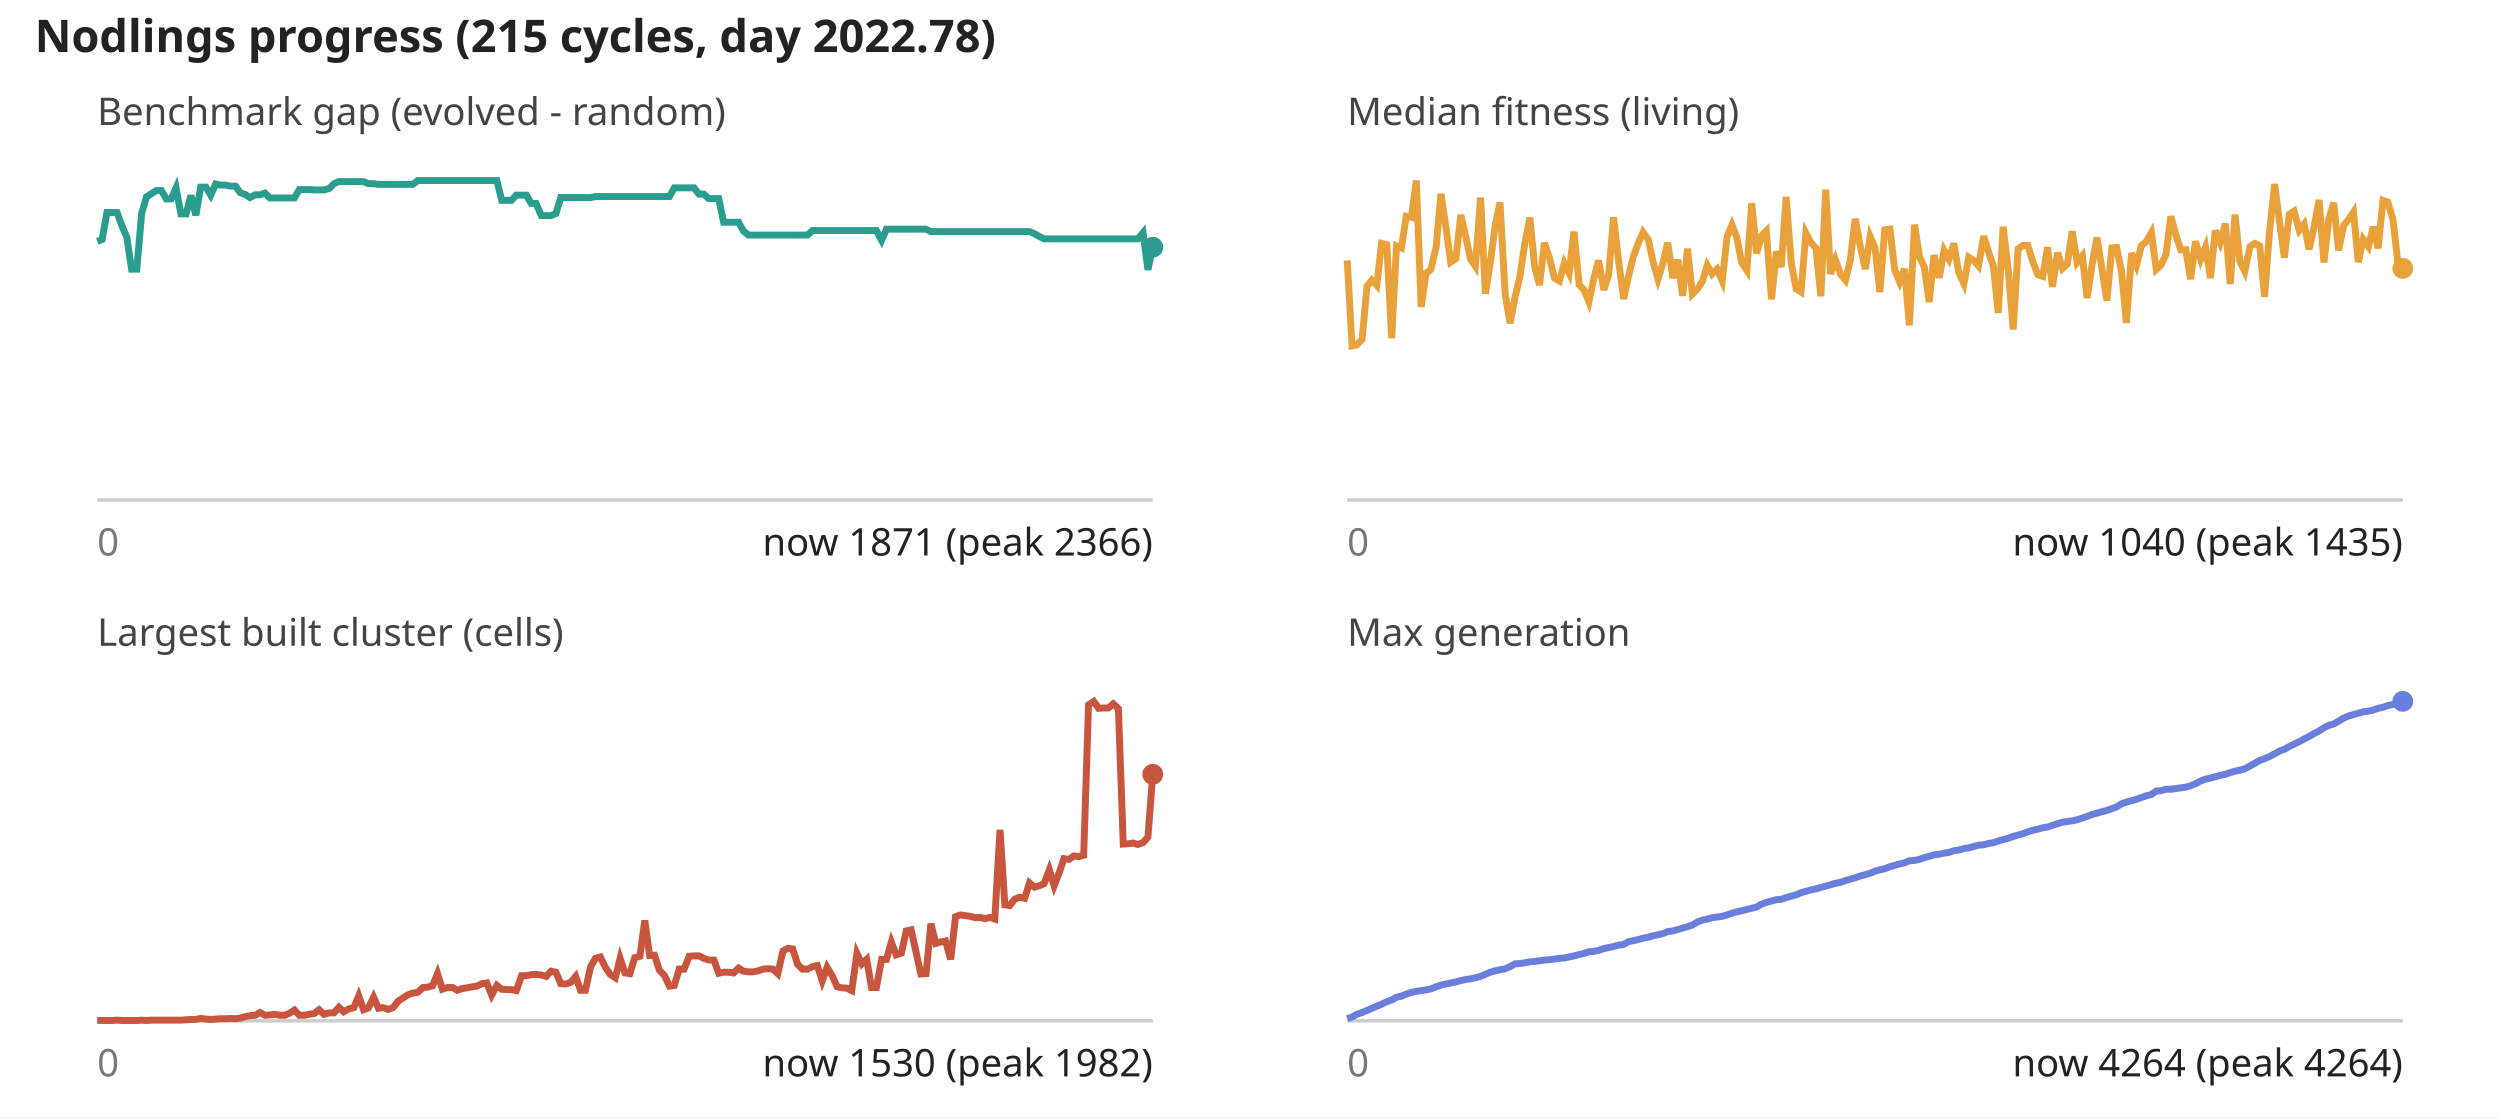
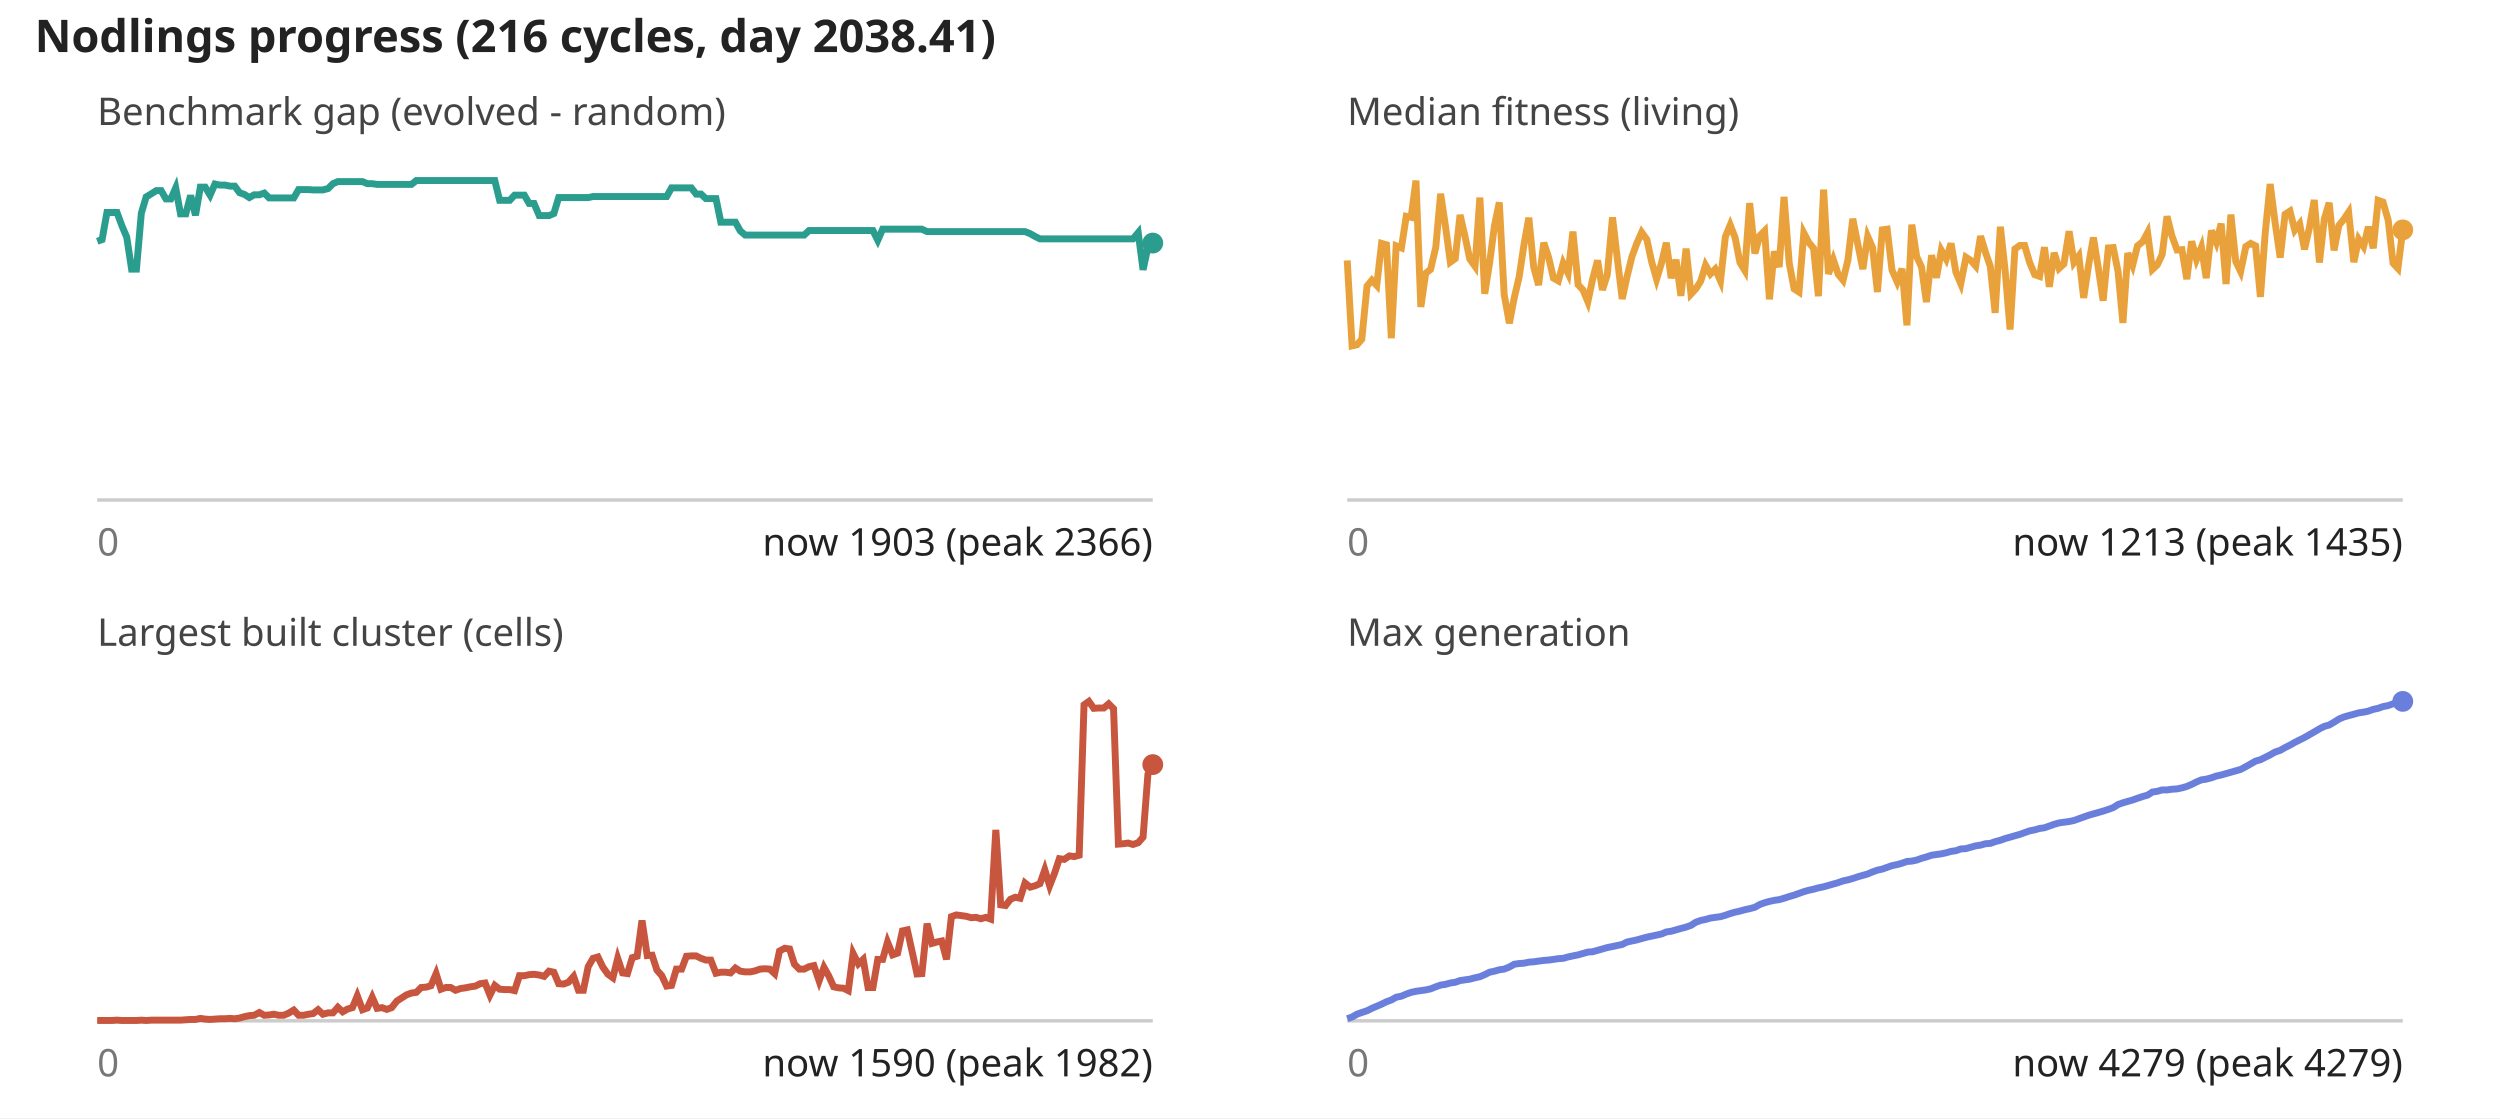
<svg xmlns="http://www.w3.org/2000/svg" viewBox="0 0 720 322" font-family="sans-serif" font-size="11">
  <rect width="100%" height="100%" fill="#fff" />
-   <text x="10" y="15" font-size="13" font-weight="bold" fill="#222">Nodlings progress (215 cycles, day 2022.78)</text>
+   <text x="10" y="15" font-size="13" font-weight="bold" fill="#222">Nodlings progress (216 cycles, day 2038.41)</text>
  <text x="28" y="36" fill="#444">Benchmark gap (evolved - random)</text>
  <line x1="28" y1="144" x2="332" y2="144" stroke="#ccc" />
-   <polyline fill="none" stroke="#2a9d8f" stroke-width="2" points="28.0,69.5 29.4,69.0 30.8,61.2 32.3,61.2 33.7,61.2 35.1,65.0 36.5,68.3 37.9,77.5 39.4,77.5 40.8,61.4 42.2,56.7 43.6,55.8 45.0,54.9 46.5,54.9 47.9,57.3 49.3,57.3 50.7,54.1 52.1,61.6 53.6,61.6 55.0,56.3 56.4,62.0 57.8,53.9 59.3,53.9 60.7,56.2 62.1,53.0 63.5,53.3 64.9,53.3 66.4,53.6 67.8,53.6 69.2,55.5 70.6,56.0 72.0,56.9 73.5,56.1 74.9,56.1 76.3,55.6 77.7,57.0 79.1,57.0 80.6,57.0 82.0,57.0 83.4,57.0 84.8,57.0 86.2,54.6 87.7,54.6 89.1,54.6 90.5,54.7 91.9,54.7 93.3,54.7 94.8,54.3 96.2,52.9 97.6,52.3 99.0,52.3 100.4,52.3 101.9,52.3 103.3,52.3 104.7,52.3 106.1,52.9 107.6,52.9 109.0,53.1 110.4,53.1 111.8,53.1 113.2,53.1 114.7,53.1 116.1,53.1 117.5,53.1 118.9,53.1 120.3,52.0 121.8,52.0 123.2,52.0 124.6,52.0 126.0,52.0 127.4,52.0 128.9,52.0 130.3,52.0 131.7,52.0 133.1,52.0 134.5,52.0 136.0,52.0 137.4,52.0 138.8,52.0 140.2,52.0 141.6,52.0 143.1,52.0 144.5,57.7 145.9,57.7 147.3,57.7 148.7,56.2 150.2,56.2 151.6,56.2 153.0,58.6 154.4,58.6 155.9,62.1 157.3,62.1 158.7,62.1 160.1,61.5 161.5,56.9 163.0,56.9 164.4,56.9 165.8,56.9 167.2,56.9 168.6,56.9 170.1,56.9 171.5,56.6 172.9,56.6 174.3,56.6 175.7,56.6 177.2,56.6 178.6,56.6 180.0,56.6 181.4,56.6 182.8,56.6 184.3,56.6 185.7,56.6 187.1,56.6 188.5,56.6 189.9,56.6 191.4,56.6 192.8,56.6 194.2,54.1 195.6,54.1 197.0,54.1 198.5,54.1 199.9,54.1 201.3,55.9 202.7,55.9 204.1,57.2 205.6,57.2 207.0,57.2 208.4,64.0 209.8,64.0 211.3,64.0 212.7,64.0 214.1,66.5 215.5,67.7 216.9,67.7 218.4,67.7 219.8,67.7 221.2,67.7 222.6,67.7 224.0,67.7 225.5,67.7 226.9,67.7 228.3,67.7 229.7,67.7 231.1,67.7 232.6,67.7 234.0,66.4 235.4,66.4 236.8,66.4 238.2,66.4 239.7,66.4 241.1,66.4 242.5,66.4 243.9,66.4 245.3,66.4 246.8,66.4 248.2,66.4 249.6,66.4 251.0,66.4 252.4,66.4 253.9,69.2 255.3,66.0 256.7,66.0 258.1,66.0 259.6,66.0 261.0,66.0 262.4,66.0 263.8,66.0 265.2,66.0 266.7,66.0 268.1,66.7 269.5,66.7 270.9,66.7 272.3,66.7 273.8,66.7 275.2,66.7 276.6,66.7 278.0,66.7 279.4,66.7 280.9,66.7 282.3,66.7 283.7,66.7 285.1,66.7 286.5,66.7 288.0,66.7 289.4,66.7 290.8,66.7 292.2,66.7 293.6,66.7 295.1,66.7 296.5,66.7 297.9,67.3 299.3,68.1 300.7,68.8 302.2,68.8 303.6,68.8 305.0,68.8 306.4,68.8 307.9,68.8 309.3,68.8 310.7,68.8 312.1,68.8 313.5,68.8 315.0,68.8 316.4,68.8 317.8,68.8 319.2,68.8 320.6,68.8 322.1,68.8 323.5,68.8 324.9,68.8 326.3,68.8 327.7,68.8 329.2,67.0 330.6,77.7 332.0,71.2" />
-   <circle cx="332.0" cy="71.2" r="3" fill="#2a9d8f" />
+   <polyline fill="none" stroke="#2a9d8f" stroke-width="2" points="28.0,69.5 29.4,69.0 30.8,61.2 32.2,61.2 33.7,61.2 35.1,65.0 36.5,68.3 37.9,77.5 39.3,77.5 40.7,61.4 42.1,56.7 43.6,55.8 45.0,54.9 46.4,54.9 47.8,57.3 49.2,57.3 50.6,54.1 52.0,61.6 53.5,61.6 54.9,56.3 56.3,62.0 57.7,53.9 59.1,53.9 60.5,56.2 61.9,53.0 63.3,53.3 64.8,53.3 66.2,53.6 67.6,53.6 69.0,55.5 70.4,56.0 71.8,56.9 73.2,56.1 74.7,56.1 76.1,55.6 77.5,57.0 78.9,57.0 80.3,57.0 81.7,57.0 83.1,57.0 84.6,57.0 86.0,54.6 87.4,54.6 88.8,54.6 90.2,54.7 91.6,54.7 93.0,54.7 94.5,54.3 95.9,52.9 97.3,52.3 98.7,52.3 100.1,52.3 101.5,52.3 102.9,52.3 104.4,52.3 105.8,52.9 107.2,52.9 108.6,53.1 110.0,53.1 111.4,53.1 112.8,53.1 114.3,53.1 115.7,53.1 117.1,53.1 118.5,53.1 119.9,52.0 121.3,52.0 122.7,52.0 124.1,52.0 125.6,52.0 127.0,52.0 128.4,52.0 129.8,52.0 131.2,52.0 132.6,52.0 134.0,52.0 135.5,52.0 136.9,52.0 138.3,52.0 139.7,52.0 141.1,52.0 142.5,52.0 143.9,57.7 145.4,57.7 146.8,57.7 148.2,56.2 149.6,56.2 151.0,56.2 152.4,58.6 153.8,58.6 155.3,62.1 156.7,62.1 158.1,62.1 159.5,61.5 160.9,56.9 162.3,56.9 163.7,56.9 165.2,56.9 166.6,56.9 168.0,56.9 169.4,56.9 170.8,56.6 172.2,56.6 173.6,56.6 175.1,56.6 176.5,56.6 177.9,56.6 179.3,56.6 180.7,56.6 182.1,56.6 183.5,56.6 184.9,56.6 186.4,56.6 187.8,56.6 189.2,56.6 190.6,56.6 192.0,56.6 193.4,54.1 194.8,54.1 196.3,54.1 197.7,54.1 199.1,54.1 200.5,55.9 201.9,55.9 203.3,57.2 204.7,57.2 206.2,57.2 207.6,64.0 209.0,64.0 210.4,64.0 211.8,64.0 213.2,66.5 214.6,67.7 216.1,67.7 217.5,67.7 218.9,67.7 220.3,67.7 221.7,67.7 223.1,67.7 224.5,67.7 226.0,67.7 227.4,67.7 228.8,67.7 230.2,67.7 231.6,67.7 233.0,66.4 234.4,66.4 235.9,66.4 237.3,66.4 238.7,66.4 240.1,66.4 241.5,66.4 242.9,66.4 244.3,66.4 245.7,66.4 247.2,66.4 248.6,66.4 250.0,66.4 251.4,66.4 252.8,69.2 254.2,66.0 255.6,66.0 257.1,66.0 258.5,66.0 259.9,66.0 261.3,66.0 262.7,66.0 264.1,66.0 265.5,66.0 267.0,66.7 268.4,66.7 269.8,66.7 271.2,66.7 272.6,66.7 274.0,66.7 275.4,66.7 276.9,66.7 278.3,66.7 279.7,66.7 281.1,66.7 282.5,66.7 283.9,66.7 285.3,66.7 286.8,66.7 288.2,66.7 289.6,66.7 291.0,66.7 292.4,66.7 293.8,66.7 295.2,66.7 296.7,67.3 298.1,68.1 299.5,68.8 300.9,68.8 302.3,68.8 303.7,68.8 305.1,68.8 306.5,68.8 308.0,68.8 309.4,68.8 310.8,68.8 312.2,68.8 313.6,68.8 315.0,68.8 316.4,68.8 317.9,68.8 319.3,68.8 320.7,68.8 322.1,68.8 323.5,68.8 324.9,68.8 326.3,68.8 327.8,67.0 329.2,77.7 330.6,71.2 332.0,70.0" />
+   <circle cx="332.0" cy="70.0" r="3" fill="#2a9d8f" />
  <text x="28" y="160" fill="#777">0</text>
-   <text x="332" y="160" text-anchor="end" fill="#222">now 1871 (peak 2366)</text>
+   <text x="332" y="160" text-anchor="end" fill="#222">now 1903 (peak 2366)</text>
  <text x="388" y="36" fill="#444">Median fitness (living)</text>
  <line x1="388" y1="144" x2="692" y2="144" stroke="#ccc" />
-   <polyline fill="none" stroke="#e9a23b" stroke-width="2" points="388.0,75.0 389.4,99.6 390.8,99.3 392.3,97.7 393.7,82.4 395.1,80.7 396.5,82.2 397.9,70.1 399.4,70.5 400.8,97.4 402.2,70.8 403.6,71.4 405.0,62.3 406.5,62.6 407.9,52.0 409.3,88.4 410.7,78.7 412.1,77.6 413.6,71.2 415.0,55.8 416.4,65.2 417.8,75.5 419.3,74.5 420.7,61.9 422.1,68.0 423.5,74.6 424.9,76.7 426.4,56.9 427.8,84.6 429.2,75.7 430.6,65.0 432.0,58.3 433.5,84.8 434.9,93.1 436.3,85.8 437.7,79.8 439.1,70.5 440.6,62.7 442.0,76.9 443.4,82.1 444.8,69.9 446.2,74.1 447.7,80.1 449.1,80.9 450.5,75.8 451.9,78.7 453.3,66.7 454.8,82.0 456.2,83.5 457.6,86.9 459.0,80.3 460.4,75.0 461.9,83.5 463.3,79.1 464.7,62.6 466.1,74.6 467.6,86.1 469.0,79.6 470.4,73.9 471.8,70.1 473.2,66.9 474.7,69.0 476.1,75.5 477.5,80.4 478.9,75.8 480.3,69.9 481.8,80.1 483.2,74.8 484.6,85.2 486.0,71.6 487.4,84.7 488.9,83.2 490.3,81.0 491.7,76.4 493.1,78.9 494.5,77.5 496.0,80.9 497.4,68.2 498.8,64.8 500.2,68.4 501.6,75.6 503.1,77.9 504.5,58.5 505.9,73.0 507.3,67.9 508.7,66.5 510.2,86.2 511.6,72.4 513.0,76.9 514.4,56.7 515.9,75.8 517.3,83.2 518.7,84.1 520.1,67.1 521.5,69.8 523.0,71.5 524.4,85.3 525.8,54.6 527.2,78.9 528.6,74.8 530.1,79.0 531.5,80.7 532.9,74.9 534.3,63.0 535.7,70.6 537.2,77.5 538.6,68.1 540.0,71.3 541.4,84.1 542.8,66.2 544.3,66.0 545.7,77.8 547.1,81.2 548.5,77.4 549.9,93.7 551.4,64.7 552.8,73.9 554.2,76.9 555.6,87.0 557.0,73.5 558.5,80.0 559.9,72.1 561.3,74.6 562.7,70.1 564.1,78.4 565.6,81.7 567.0,74.1 568.4,75.0 569.8,76.6 571.3,68.0 572.7,72.6 574.1,76.7 575.5,90.1 576.9,65.3 578.4,78.1 579.8,94.9 581.2,71.7 582.6,70.7 584.0,70.7 585.5,75.5 586.9,79.1 588.3,79.6 589.7,71.2 591.1,82.6 592.6,72.8 594.0,77.3 595.4,76.0 596.8,66.6 598.2,75.6 599.7,73.7 601.1,85.8 602.5,76.4 603.9,68.4 605.3,77.1 606.8,86.6 608.2,71.4 609.6,71.3 611.0,78.2 612.4,93.0 613.9,72.9 615.3,76.4 616.7,70.8 618.1,69.6 619.6,67.0 621.0,77.6 622.4,76.3 623.8,73.3 625.2,62.3 626.7,67.9 628.1,72.0 629.5,71.9 630.9,80.4 632.3,69.5 633.8,74.7 635.2,71.2 636.6,80.1 638.0,66.4 639.4,69.8 640.9,64.4 642.3,81.8 643.7,61.8 645.1,75.3 646.5,78.2 648.0,71.0 649.4,70.1 650.8,70.8 652.2,85.5 653.6,66.9 655.1,53.0 656.5,63.9 657.9,74.2 659.3,61.7 660.7,60.8 662.2,66.3 663.6,64.5 665.0,71.8 666.4,65.6 667.9,57.6 669.3,75.6 670.7,63.1 672.1,58.4 673.5,72.1 675.0,64.9 676.4,63.2 677.8,61.1 679.2,75.5 680.6,68.9 682.1,71.0 683.5,65.3 684.9,71.5 686.3,57.7 687.7,58.2 689.2,63.4 690.6,75.8 692.0,77.3" />
-   <circle cx="692.0" cy="77.3" r="3" fill="#e9a23b" />
+   <polyline fill="none" stroke="#e9a23b" stroke-width="2" points="388.0,75.0 389.4,99.6 390.8,99.3 392.2,97.7 393.7,82.4 395.1,80.7 396.5,82.2 397.9,70.1 399.3,70.5 400.7,97.4 402.1,70.8 403.6,71.4 405.0,62.3 406.4,62.6 407.8,52.0 409.2,88.4 410.6,78.7 412.0,77.6 413.5,71.2 414.9,55.8 416.3,65.2 417.7,75.5 419.1,74.5 420.5,61.9 421.9,68.0 423.3,74.6 424.8,76.7 426.2,56.9 427.6,84.6 429.0,75.7 430.4,65.0 431.8,58.3 433.2,84.8 434.7,93.1 436.1,85.8 437.5,79.8 438.9,70.5 440.3,62.7 441.7,76.9 443.1,82.1 444.6,69.9 446.0,74.1 447.4,80.1 448.8,80.9 450.2,75.8 451.6,78.7 453.0,66.7 454.5,82.0 455.9,83.5 457.3,86.9 458.7,80.3 460.1,75.0 461.5,83.5 462.9,79.1 464.4,62.6 465.8,74.6 467.2,86.1 468.6,79.6 470.0,73.9 471.4,70.1 472.8,66.9 474.3,69.0 475.7,75.5 477.1,80.4 478.5,75.8 479.9,69.9 481.3,80.1 482.7,74.8 484.1,85.2 485.6,71.6 487.0,84.7 488.4,83.2 489.8,81.0 491.2,76.4 492.6,78.9 494.0,77.5 495.5,80.9 496.9,68.2 498.3,64.8 499.7,68.4 501.1,75.6 502.5,77.9 503.9,58.5 505.4,73.0 506.8,67.9 508.2,66.5 509.6,86.2 511.0,72.4 512.4,76.9 513.8,56.7 515.3,75.8 516.7,83.2 518.1,84.1 519.5,67.1 520.9,69.8 522.3,71.5 523.7,85.3 525.2,54.6 526.6,78.9 528.0,74.8 529.4,79.0 530.8,80.7 532.2,74.9 533.6,63.0 535.1,70.6 536.5,77.5 537.9,68.1 539.3,71.3 540.7,84.1 542.1,66.2 543.5,66.0 544.9,77.8 546.4,81.2 547.8,77.4 549.2,93.7 550.6,64.7 552.0,73.9 553.4,76.9 554.8,87.0 556.3,73.5 557.7,80.0 559.1,72.1 560.5,74.6 561.9,70.1 563.3,78.4 564.7,81.7 566.2,74.1 567.6,75.0 569.0,76.6 570.4,68.0 571.8,72.6 573.2,76.7 574.6,90.1 576.1,65.3 577.5,78.1 578.9,94.9 580.3,71.7 581.7,70.7 583.1,70.7 584.5,75.5 586.0,79.1 587.4,79.6 588.8,71.2 590.2,82.6 591.6,72.8 593.0,77.3 594.4,76.0 595.9,66.6 597.3,75.6 598.7,73.7 600.1,85.8 601.5,76.4 602.9,68.4 604.3,77.1 605.7,86.6 607.2,71.4 608.6,71.3 610.0,78.2 611.4,93.0 612.8,72.9 614.2,76.4 615.6,70.8 617.1,69.6 618.5,67.0 619.9,77.6 621.3,76.3 622.7,73.3 624.1,62.3 625.5,67.9 627.0,72.0 628.4,71.9 629.8,80.4 631.2,69.5 632.6,74.7 634.0,71.2 635.4,80.1 636.9,66.4 638.3,69.8 639.7,64.4 641.1,81.8 642.5,61.8 643.9,75.3 645.3,78.2 646.8,71.0 648.2,70.1 649.6,70.8 651.0,85.5 652.4,66.9 653.8,53.0 655.2,63.9 656.7,74.2 658.1,61.7 659.5,60.8 660.9,66.3 662.3,64.5 663.7,71.8 665.1,65.6 666.5,57.6 668.0,75.6 669.4,63.1 670.8,58.4 672.2,72.1 673.6,64.9 675.0,63.2 676.4,61.1 677.9,75.5 679.3,68.9 680.7,71.0 682.1,65.3 683.5,71.5 684.9,57.7 686.3,58.2 687.8,63.4 689.2,75.8 690.6,77.3 692.0,66.2" />
+   <circle cx="692.0" cy="66.2" r="3" fill="#e9a23b" />
  <text x="388" y="160" fill="#777">0</text>
-   <text x="692" y="160" text-anchor="end" fill="#222">now 1040 (peak 1435)</text>
+   <text x="692" y="160" text-anchor="end" fill="#222">now 1213 (peak 1435)</text>
  <text x="28" y="186" fill="#444">Largest built cluster (cells)</text>
  <line x1="28" y1="294" x2="332" y2="294" stroke="#ccc" />
-   <polyline fill="none" stroke="#c8553d" stroke-width="2" points="28.0,293.9 29.4,293.9 30.8,293.9 32.3,293.9 33.7,293.8 35.1,293.9 36.5,293.9 37.9,293.9 39.4,293.9 40.8,293.8 42.2,293.9 43.6,293.8 45.0,293.8 46.5,293.8 47.9,293.8 49.3,293.8 50.7,293.8 52.1,293.8 53.6,293.7 55.0,293.6 56.4,293.6 57.8,293.3 59.3,293.5 60.7,293.6 62.1,293.5 63.5,293.4 64.9,293.4 66.4,293.3 67.8,293.4 69.2,293.2 70.6,292.8 72.0,292.5 73.5,292.4 74.9,291.6 76.3,292.4 77.7,292.3 79.1,292.1 80.6,292.4 82.0,292.4 83.4,291.8 84.8,290.9 86.2,292.4 87.7,292.4 89.1,292.1 90.5,291.9 91.9,290.8 93.3,292.1 94.8,291.7 96.2,291.7 97.6,290.1 99.0,291.4 100.4,290.6 101.9,290.2 103.3,286.8 104.7,290.8 106.1,290.3 107.6,287.2 109.0,290.4 110.4,290.2 111.8,290.7 113.2,290.2 114.7,288.3 116.1,287.4 117.5,286.5 118.9,286.0 120.3,285.8 121.8,284.4 123.2,284.3 124.6,283.9 126.0,280.4 127.4,284.9 128.9,284.4 130.3,284.4 131.7,285.2 133.1,284.7 134.5,284.5 136.0,284.2 137.4,284.0 138.8,283.3 140.2,283.1 141.6,286.6 143.1,283.8 144.5,284.9 145.9,285.0 147.3,285.0 148.7,285.3 150.2,281.0 151.6,281.0 153.0,280.7 154.4,280.6 155.9,280.8 157.3,281.2 158.7,279.7 160.1,280.0 161.5,283.3 163.0,283.4 164.4,282.9 165.8,281.2 167.2,285.2 168.6,285.2 170.1,278.4 171.5,276.0 172.9,275.6 174.3,278.5 175.7,280.6 177.2,281.6 178.6,276.0 180.0,280.2 181.4,280.4 182.8,275.8 184.3,275.4 185.7,265.1 187.1,275.2 188.5,275.1 189.9,279.4 191.4,281.0 192.8,284.0 194.2,283.8 195.6,279.1 197.0,279.1 198.5,275.4 199.9,275.3 201.3,275.3 202.7,276.0 204.1,276.5 205.6,276.5 207.0,280.3 208.4,280.0 209.8,280.0 211.3,280.2 212.7,278.8 214.1,279.7 215.5,279.9 216.9,279.9 218.4,279.6 219.8,279.1 221.2,279.0 222.6,279.1 224.0,280.4 225.5,273.9 226.9,273.1 228.3,273.3 229.7,277.7 231.1,279.1 232.6,279.1 234.0,278.4 235.4,278.1 236.8,282.5 238.2,278.6 239.7,281.1 241.1,284.2 242.5,284.5 243.9,284.6 245.3,285.3 246.8,274.6 248.2,277.6 249.6,276.3 251.0,284.4 252.4,284.4 253.9,276.3 255.3,276.3 256.7,271.3 258.1,275.0 259.6,274.5 261.0,268.1 262.4,267.8 263.8,274.1 265.2,280.5 266.7,280.4 268.1,266.0 269.5,271.7 270.9,271.3 272.3,271.0 273.8,276.3 275.2,264.0 276.6,263.5 278.0,263.7 279.4,263.9 280.9,264.3 282.3,264.2 283.7,264.6 285.1,264.2 286.5,264.7 288.0,239.0 289.4,260.6 290.8,260.8 292.2,259.0 293.6,258.4 295.1,258.7 296.5,254.3 297.9,255.5 299.3,255.1 300.7,254.5 302.2,250.5 303.6,255.1 305.0,251.5 306.4,247.3 307.9,247.5 309.3,246.5 310.7,246.7 312.1,246.3 313.5,203.0 315.0,202.0 316.4,204.0 317.8,203.9 319.2,203.9 320.6,202.7 322.1,204.1 323.5,243.1 324.9,243.0 326.3,242.8 327.7,243.2 329.2,242.7 330.6,241.1 332.0,223.0" />
-   <circle cx="332.0" cy="223.0" r="3" fill="#c8553d" />
+   <polyline fill="none" stroke="#c8553d" stroke-width="2" points="28.0,293.9 29.4,293.9 30.8,293.9 32.2,293.9 33.7,293.8 35.1,293.9 36.5,293.9 37.9,293.9 39.3,293.9 40.7,293.8 42.1,293.9 43.6,293.8 45.0,293.8 46.4,293.8 47.8,293.8 49.2,293.8 50.6,293.8 52.0,293.8 53.5,293.7 54.9,293.6 56.3,293.6 57.7,293.3 59.1,293.5 60.5,293.6 61.9,293.5 63.3,293.4 64.8,293.4 66.2,293.3 67.6,293.4 69.0,293.2 70.4,292.8 71.8,292.5 73.2,292.4 74.7,291.6 76.1,292.4 77.5,292.3 78.9,292.1 80.3,292.4 81.7,292.4 83.1,291.8 84.6,290.9 86.0,292.4 87.4,292.4 88.8,292.1 90.2,291.9 91.6,290.8 93.0,292.1 94.5,291.7 95.9,291.7 97.3,290.1 98.7,291.4 100.1,290.6 101.5,290.2 102.9,286.8 104.4,290.8 105.8,290.3 107.2,287.2 108.6,290.4 110.0,290.2 111.4,290.7 112.8,290.2 114.3,288.3 115.7,287.4 117.1,286.5 118.5,286.0 119.9,285.8 121.3,284.4 122.7,284.3 124.1,283.9 125.6,280.4 127.0,284.9 128.4,284.4 129.8,284.4 131.2,285.2 132.6,284.7 134.0,284.5 135.5,284.2 136.9,284.0 138.3,283.3 139.7,283.1 141.1,286.6 142.5,283.8 143.9,284.9 145.4,285.0 146.8,285.0 148.2,285.3 149.6,281.0 151.0,281.0 152.4,280.7 153.8,280.6 155.3,280.8 156.7,281.2 158.1,279.7 159.5,280.0 160.9,283.3 162.3,283.4 163.7,282.9 165.2,281.2 166.6,285.2 168.0,285.2 169.4,278.4 170.8,276.0 172.2,275.6 173.6,278.5 175.1,280.6 176.5,281.6 177.9,276.0 179.3,280.2 180.7,280.4 182.1,275.8 183.5,275.4 184.9,265.1 186.4,275.2 187.8,275.1 189.2,279.4 190.6,281.0 192.0,284.0 193.4,283.8 194.8,279.1 196.3,279.1 197.7,275.4 199.1,275.3 200.5,275.3 201.9,276.0 203.3,276.5 204.7,276.5 206.2,280.3 207.6,280.0 209.0,280.0 210.4,280.2 211.8,278.8 213.2,279.7 214.6,279.9 216.1,279.9 217.5,279.6 218.9,279.1 220.3,279.0 221.7,279.1 223.1,280.4 224.5,273.9 226.0,273.1 227.4,273.3 228.8,277.7 230.2,279.1 231.6,279.1 233.0,278.4 234.4,278.1 235.9,282.5 237.3,278.6 238.7,281.1 240.1,284.2 241.5,284.5 242.9,284.6 244.3,285.3 245.7,274.6 247.2,277.6 248.6,276.3 250.0,284.4 251.4,284.4 252.8,276.3 254.2,276.3 255.6,271.3 257.1,275.0 258.5,274.5 259.9,268.1 261.3,267.8 262.7,274.1 264.1,280.5 265.5,280.4 267.0,266.0 268.4,271.7 269.8,271.3 271.2,271.0 272.6,276.3 274.0,264.0 275.4,263.5 276.9,263.7 278.3,263.9 279.7,264.3 281.1,264.2 282.5,264.6 283.9,264.2 285.3,264.7 286.8,239.0 288.2,260.6 289.6,260.8 291.0,259.0 292.4,258.4 293.8,258.7 295.2,254.3 296.7,255.5 298.1,255.1 299.5,254.5 300.9,250.5 302.3,255.1 303.7,251.5 305.1,247.3 306.5,247.5 308.0,246.5 309.4,246.7 310.8,246.3 312.2,203.0 313.6,202.0 315.0,204.0 316.4,203.9 317.9,203.9 319.3,202.7 320.7,204.1 322.1,243.1 323.5,243.0 324.9,242.8 326.3,243.2 327.8,242.7 329.2,241.1 330.6,223.0 332.0,220.2" />
+   <circle cx="332.0" cy="220.2" r="3" fill="#c8553d" />
  <text x="28" y="310" fill="#777">0</text>
-   <text x="332" y="310" text-anchor="end" fill="#222">now 1530 (peak 1982)</text>
+   <text x="332" y="310" text-anchor="end" fill="#222">now 1590 (peak 1982)</text>
  <text x="388" y="186" fill="#444">Max generation</text>
  <line x1="388" y1="294" x2="692" y2="294" stroke="#ccc" />
-   <polyline fill="none" stroke="#6a7fdb" stroke-width="2" points="388.0,293.4 389.4,292.9 390.8,292.1 392.3,291.6 393.7,291.0 395.1,290.4 396.5,289.8 397.9,289.2 399.4,288.5 400.8,288.0 402.2,287.2 403.6,286.9 405.0,286.3 406.5,285.8 407.9,285.5 409.3,285.3 410.7,285.1 412.1,284.8 413.6,284.2 415.0,283.7 416.4,283.4 417.8,283.1 419.3,282.8 420.7,282.4 422.1,282.1 423.5,281.9 424.9,281.6 426.4,281.2 427.8,280.6 429.2,280.0 430.6,279.6 432.0,279.3 433.5,279.0 434.9,278.4 436.3,277.6 437.7,277.5 439.1,277.3 440.6,277.0 442.0,276.9 443.4,276.7 444.8,276.5 446.2,276.4 447.7,276.2 449.1,276.0 450.5,275.9 451.9,275.6 453.3,275.3 454.8,274.9 456.2,274.6 457.6,274.1 459.0,274.0 460.4,273.7 461.9,273.2 463.3,272.9 464.7,272.6 466.1,272.2 467.6,272.0 469.0,271.2 470.4,270.9 471.8,270.6 473.2,270.2 474.7,269.9 476.1,269.5 477.5,269.2 478.9,268.9 480.3,268.3 481.8,268.1 483.2,267.7 484.6,267.3 486.0,266.9 487.4,266.4 488.9,265.5 490.3,265.0 491.7,264.7 493.1,264.3 494.5,264.1 496.0,263.9 497.4,263.5 498.8,263.0 500.2,262.6 501.6,262.3 503.1,261.9 504.5,261.6 505.9,261.2 507.3,260.4 508.7,259.9 510.2,259.5 511.6,259.1 513.0,259.0 514.4,258.5 515.9,258.1 517.3,257.7 518.7,257.1 520.1,256.7 521.5,256.3 523.0,256.0 524.4,255.6 525.8,255.2 527.2,254.8 528.6,254.4 530.1,254.1 531.5,253.6 532.9,253.2 534.3,252.8 535.7,252.3 537.2,251.9 538.6,251.5 540.0,250.9 541.4,250.5 542.8,250.2 544.3,249.6 545.7,249.2 547.1,248.8 548.5,248.5 549.9,247.9 551.4,247.8 552.8,247.5 554.2,247.0 555.6,246.6 557.0,246.2 558.5,246.0 559.9,245.7 561.3,245.5 562.7,245.0 564.1,244.8 565.6,244.4 567.0,244.2 568.4,243.8 569.8,243.4 571.3,243.3 572.7,242.9 574.1,242.7 575.5,242.2 576.9,241.8 578.4,241.4 579.8,240.9 581.2,240.5 582.6,240.1 584.0,239.6 585.5,239.1 586.9,238.8 588.3,238.4 589.7,238.2 591.1,237.7 592.6,237.2 594.0,236.8 595.4,236.6 596.8,236.4 598.2,236.1 599.7,235.6 601.1,235.1 602.5,234.6 603.9,234.2 605.3,233.8 606.8,233.4 608.2,232.9 609.6,232.4 611.0,231.5 612.4,231.0 613.9,230.6 615.3,230.2 616.7,229.7 618.1,229.2 619.6,228.8 621.0,227.8 622.4,227.7 623.8,227.3 625.2,227.3 626.7,227.1 628.1,226.9 629.5,226.7 630.9,226.3 632.3,225.7 633.8,224.9 635.2,224.4 636.6,224.1 638.0,223.7 639.4,223.3 640.9,223.0 642.3,222.5 643.7,222.1 645.1,221.8 646.5,221.4 648.0,220.6 649.4,219.8 650.8,219.0 652.2,218.5 653.6,217.9 655.1,217.1 656.5,216.3 657.9,215.8 659.3,215.0 660.7,214.3 662.2,213.6 663.6,212.8 665.0,212.1 666.4,211.3 667.9,210.5 669.3,209.6 670.7,208.9 672.1,208.5 673.5,207.7 675.0,206.8 676.4,206.2 677.8,205.8 679.2,205.4 680.6,205.0 682.1,204.8 683.5,204.5 684.9,204.0 686.3,203.7 687.7,203.2 689.2,202.9 690.6,202.4 692.0,202.0" />
+   <polyline fill="none" stroke="#6a7fdb" stroke-width="2" points="388.0,293.4 389.4,292.9 390.8,292.1 392.2,291.6 393.7,291.1 395.1,290.4 396.5,289.8 397.9,289.2 399.3,288.5 400.7,288.0 402.1,287.2 403.6,286.9 405.0,286.3 406.4,285.8 407.8,285.5 409.2,285.3 410.6,285.1 412.0,284.8 413.5,284.2 414.9,283.7 416.3,283.5 417.7,283.1 419.1,282.9 420.5,282.4 421.9,282.2 423.3,282.0 424.8,281.6 426.2,281.3 427.6,280.7 429.0,280.0 430.4,279.7 431.8,279.3 433.2,279.1 434.7,278.5 436.1,277.7 437.5,277.5 438.9,277.4 440.3,277.1 441.7,277.0 443.1,276.8 444.6,276.6 446.0,276.5 447.4,276.3 448.8,276.1 450.2,276.0 451.6,275.6 453.0,275.3 454.5,275.0 455.9,274.6 457.3,274.2 458.7,274.1 460.1,273.7 461.5,273.3 462.9,272.9 464.4,272.6 465.8,272.3 467.2,272.0 468.6,271.3 470.0,271.0 471.4,270.7 472.8,270.3 474.3,269.9 475.7,269.6 477.1,269.3 478.5,269.0 479.9,268.4 481.3,268.2 482.7,267.8 484.1,267.4 485.6,267.0 487.0,266.5 488.4,265.6 489.8,265.1 491.2,264.8 492.6,264.4 494.0,264.2 495.5,264.0 496.9,263.6 498.3,263.1 499.7,262.7 501.1,262.4 502.5,262.0 503.9,261.7 505.4,261.3 506.8,260.5 508.2,260.0 509.6,259.6 511.0,259.3 512.4,259.1 513.8,258.7 515.3,258.2 516.7,257.8 518.1,257.3 519.5,256.8 520.9,256.4 522.3,256.1 523.7,255.7 525.2,255.4 526.6,255.0 528.0,254.6 529.4,254.2 530.8,253.7 532.2,253.4 533.6,253.0 535.1,252.5 536.5,252.1 537.9,251.7 539.3,251.1 540.7,250.6 542.1,250.3 543.5,249.8 544.9,249.3 546.4,249.0 547.8,248.6 549.2,248.1 550.6,248.0 552.0,247.7 553.4,247.2 554.8,246.8 556.3,246.3 557.7,246.1 559.1,245.9 560.5,245.6 561.9,245.2 563.3,245.0 564.7,244.5 566.2,244.4 567.6,244.0 569.0,243.6 570.4,243.4 571.8,243.0 573.2,242.9 574.6,242.4 576.1,242.0 577.5,241.5 578.9,241.1 580.3,240.7 581.7,240.3 583.1,239.8 584.5,239.3 586.0,239.0 587.4,238.6 588.8,238.4 590.2,237.9 591.6,237.4 593.0,237.0 594.4,236.8 595.9,236.6 597.3,236.3 598.7,235.8 600.1,235.3 601.5,234.8 602.9,234.4 604.3,234.0 605.7,233.6 607.2,233.1 608.6,232.6 610.0,231.7 611.4,231.2 612.8,230.8 614.2,230.4 615.6,229.9 617.1,229.4 618.5,229.0 619.9,228.1 621.3,227.9 622.7,227.5 624.1,227.5 625.5,227.3 627.0,227.2 628.4,226.9 629.8,226.5 631.2,225.9 632.6,225.2 634.0,224.6 635.4,224.4 636.9,224.0 638.3,223.5 639.7,223.2 641.1,222.8 642.5,222.4 643.9,222.0 645.3,221.6 646.8,220.8 648.2,220.0 649.6,219.2 651.0,218.8 652.4,218.1 653.8,217.4 655.2,216.6 656.7,216.1 658.1,215.3 659.5,214.6 660.9,213.8 662.3,213.1 663.7,212.4 665.1,211.6 666.5,210.8 668.0,209.9 669.4,209.2 670.8,208.8 672.2,208.0 673.6,207.1 675.0,206.5 676.4,206.1 677.9,205.7 679.3,205.3 680.7,205.1 682.1,204.8 683.5,204.3 684.9,204.0 686.3,203.5 687.8,203.2 689.2,202.7 690.6,202.3 692.0,202.0" />
  <circle cx="692.0" cy="202.0" r="3" fill="#6a7fdb" />
  <text x="388" y="310" fill="#777">0</text>
-   <text x="692" y="310" text-anchor="end" fill="#222">now 4264 (peak 4264)</text>
+   <text x="692" y="310" text-anchor="end" fill="#222">now 4279 (peak 4279)</text>
</svg>
